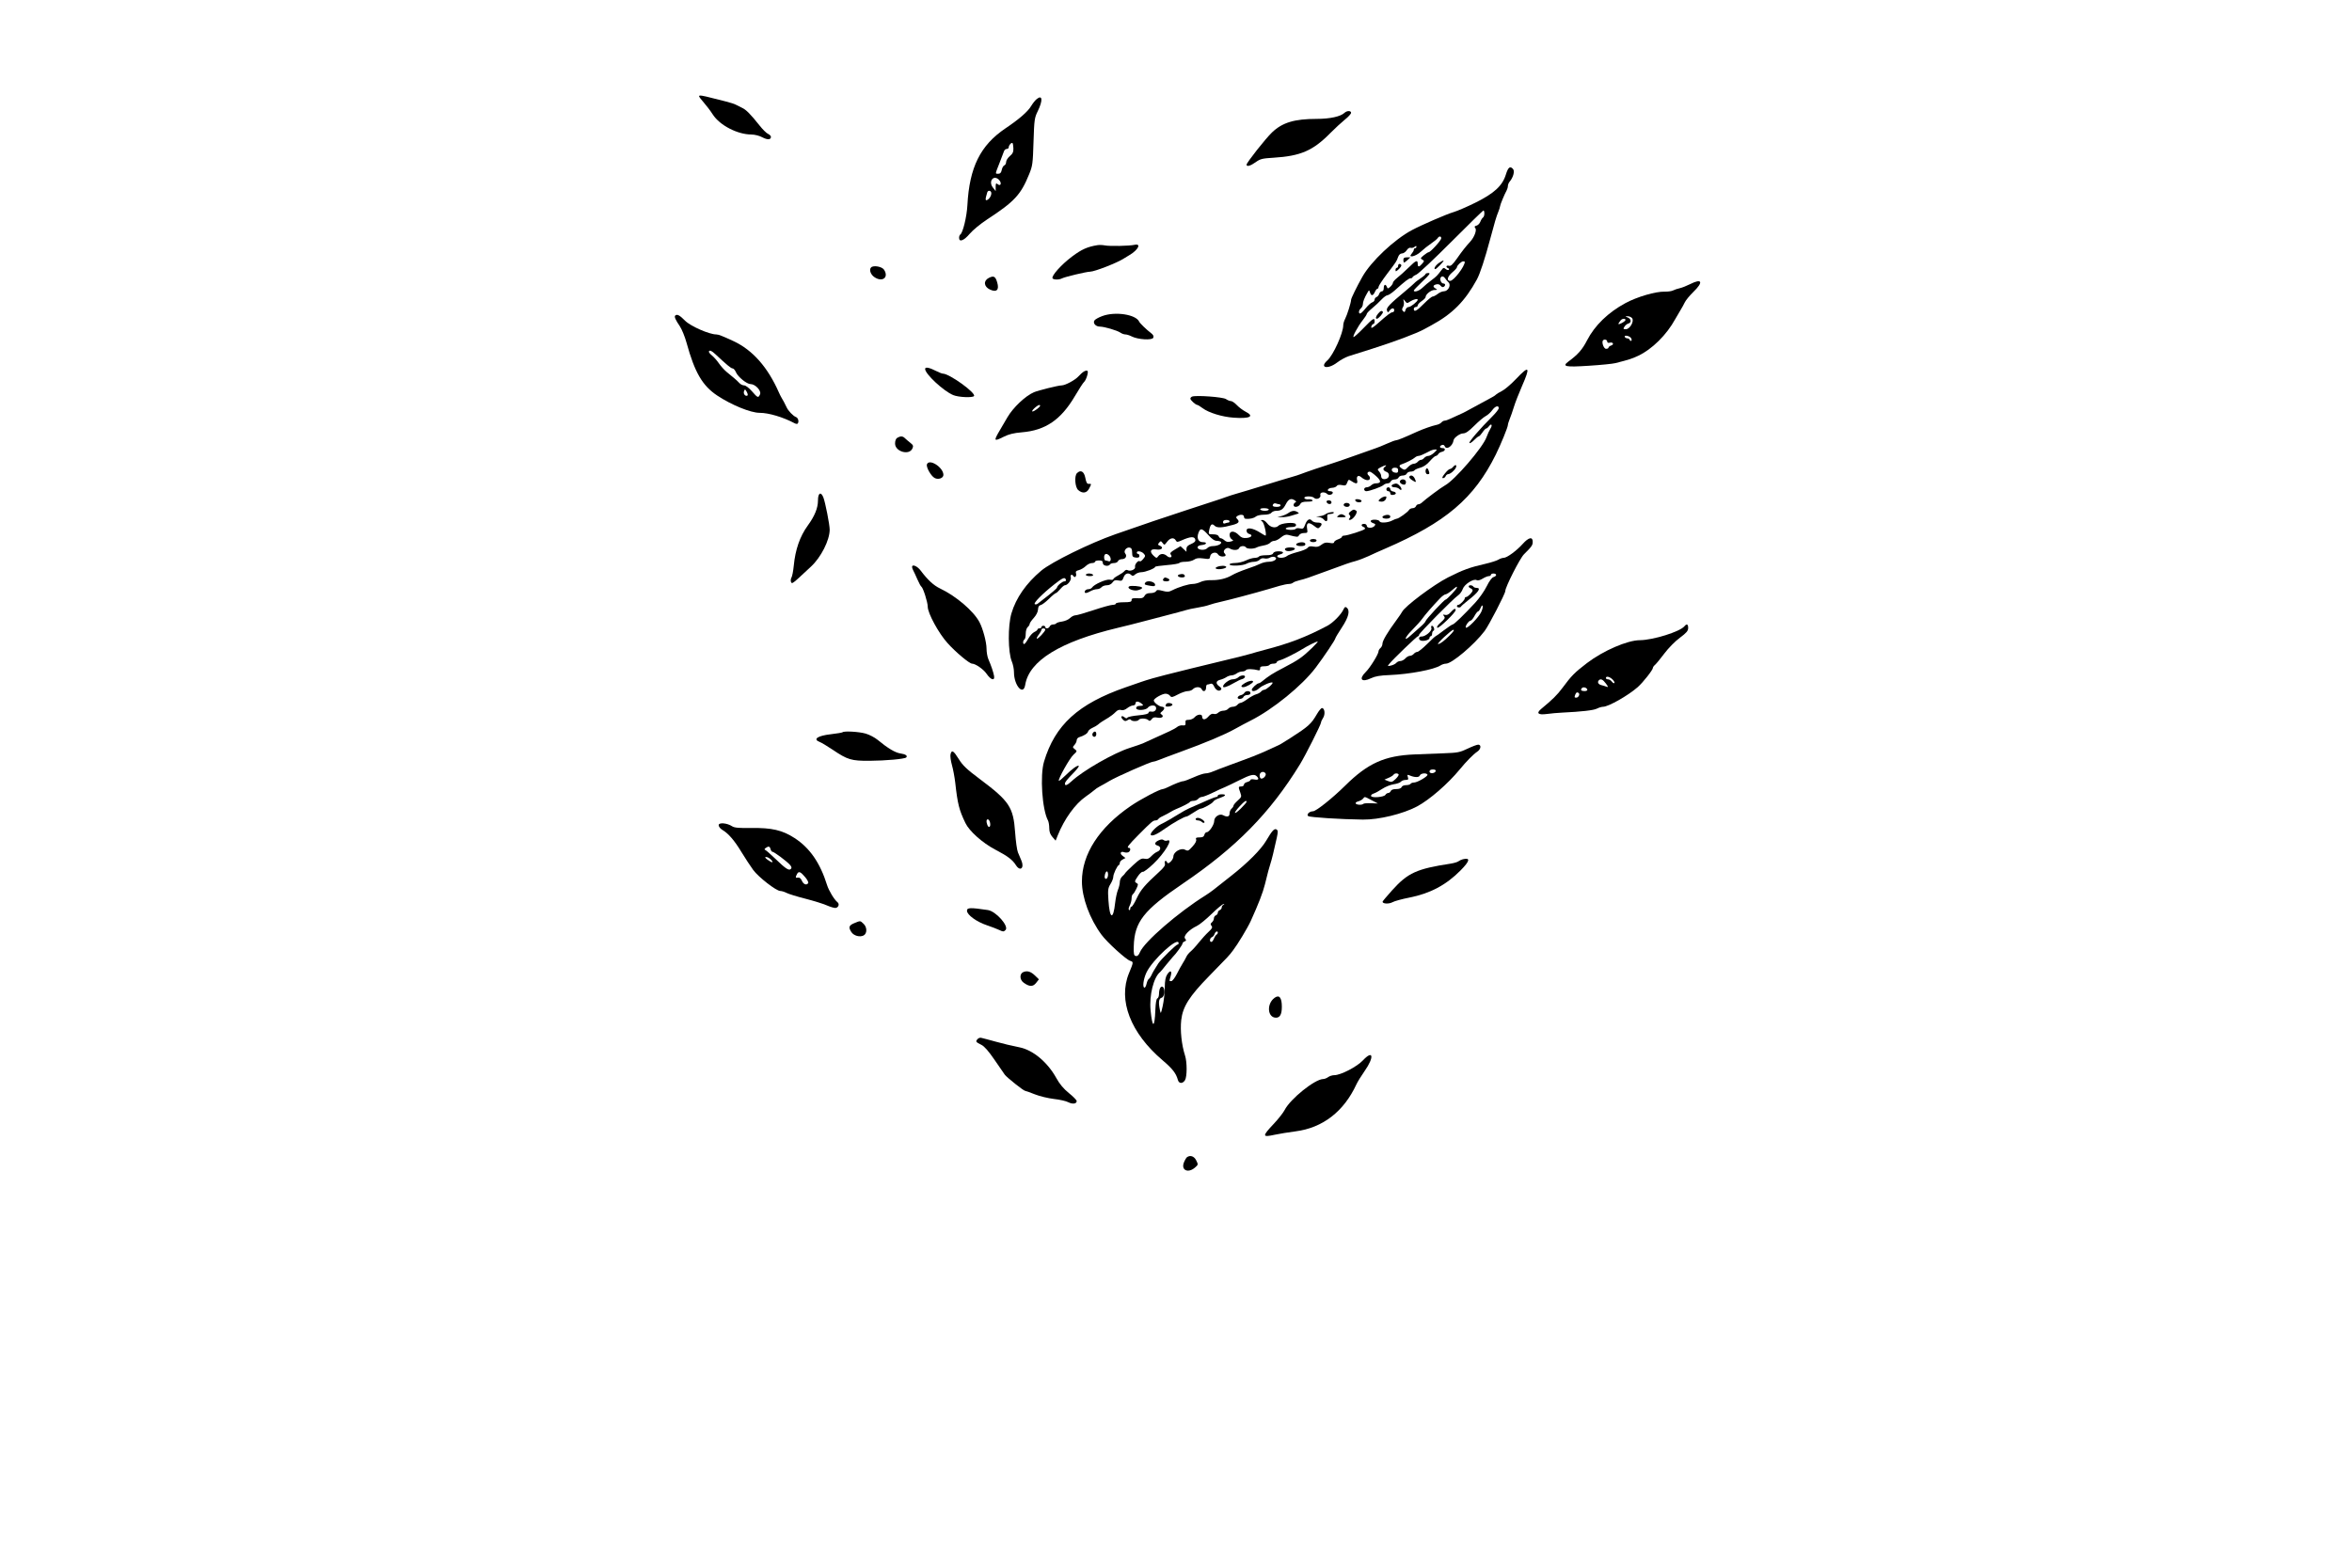
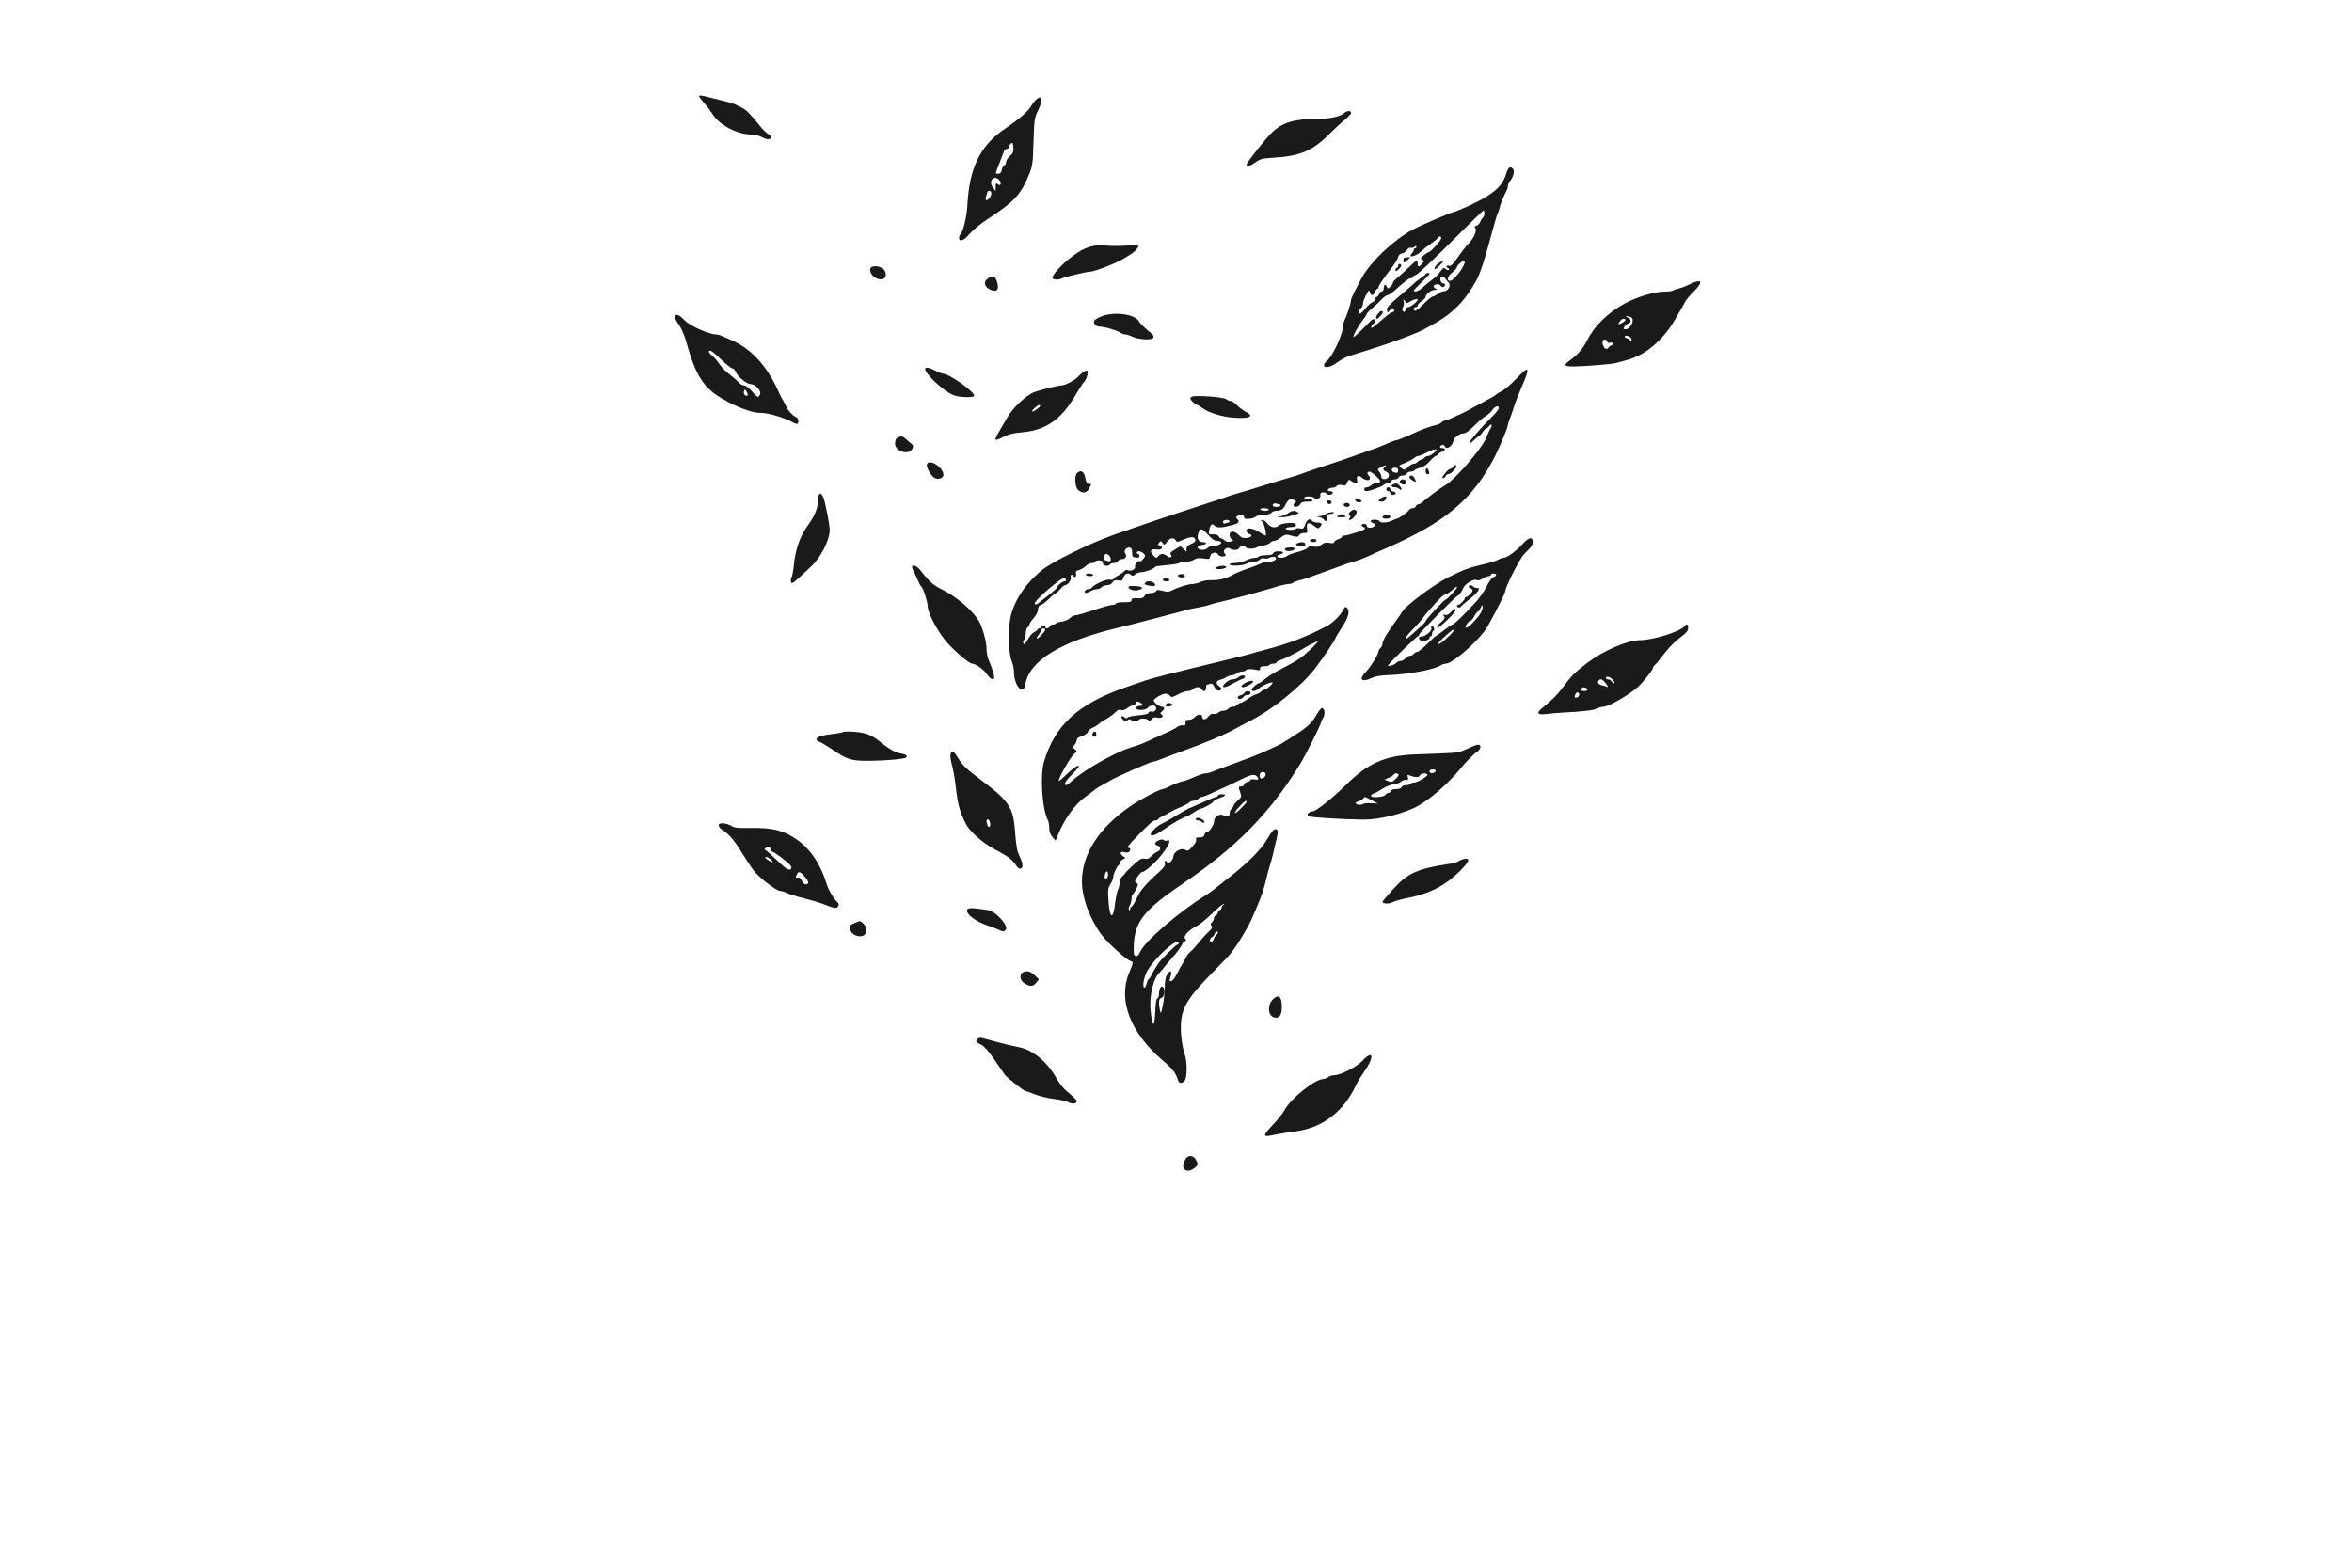
<svg xmlns="http://www.w3.org/2000/svg" version="1.0" width="1800pt" height="1200pt" viewBox="0 0 1800 1200" preserveAspectRatio="xMidYMid meet">
-   <g transform="translate(0,1200) scale(0.04,-0.04)" fill="currentColor" stroke="none">
+   <g transform="translate(0,1200) scale(0.04,-0.04)" fill="#1a1a1a" stroke="none">
    <path d="M13375 28159 c0 -12 41 -66 90 -121 49 -55 128 -159 174 -231 133 -205 470 -380 736 -381 66 -1 154 -23 209 -53 99 -52 166 -50 166 8 0 18 -25 43 -55 57 -31 13 -104 86 -164 162 -175 220 -257 303 -340 340 -43 20 -95 46 -116 58 -21 12 -105 39 -187 60 -83 20 -201 50 -263 66 -187 49 -250 58 -250 35z" />
    <path d="M19835 28104 c-29 -23 -76 -82 -106 -132 -65 -109 -229 -252 -493 -429 -479 -323 -689 -746 -727 -1468 -12 -224 -87 -534 -138 -565 -11 -7 -21 -35 -21 -61 0 -90 93 -54 204 78 59 70 209 193 333 274 522 341 643 471 802 862 67 163 72 204 85 625 14 424 18 457 83 589 99 204 88 317 -22 227z m-446 -944 c2 -67 -13 -101 -68 -147 -39 -33 -71 -83 -71 -112 0 -29 -16 -59 -35 -66 -19 -7 -41 -46 -49 -87 -11 -52 -29 -73 -65 -73 -63 0 -65 -16 21 203 40 102 79 204 87 228 8 24 32 44 53 44 21 0 38 15 38 33 0 39 54 97 73 78 7 -8 14 -53 16 -101z m-278 -599 c62 -62 37 -137 -27 -83 -27 23 -34 12 -34 -53 l0 -82 -53 68 c-92 116 11 252 114 150z m-151 -232 c22 -36 -12 -118 -62 -150 -50 -31 -52 1 -9 140 11 35 52 41 71 10z" />
    <path d="M25724 27841 c-76 -72 -280 -116 -530 -116 -428 0 -658 -69 -857 -259 -121 -115 -487 -579 -487 -617 0 -45 75 -24 174 47 87 63 126 73 344 86 515 32 752 134 1082 469 89 90 216 207 281 260 66 52 119 111 119 130 0 44 -79 44 -126 0z" />
    <path d="M28810 26656 c-66 -212 -225 -358 -585 -536 -158 -78 -344 -158 -412 -178 -128 -36 -619 -249 -800 -346 -339 -181 -782 -599 -948 -894 -105 -187 -215 -411 -215 -439 0 -50 -76 -293 -115 -367 -19 -36 -35 -90 -35 -119 0 -151 -190 -572 -304 -674 -159 -142 6 -178 186 -41 63 48 163 103 222 122 60 19 260 83 446 141 435 138 856 296 1000 376 21 12 83 46 138 75 402 218 642 460 870 878 59 110 152 392 253 771 83 311 120 438 155 520 18 45 34 93 34 107 0 26 83 227 126 304 13 24 24 62 24 85 0 24 15 60 33 82 68 80 101 199 67 240 -57 68 -95 39 -140 -107z m-410 -742 c0 -34 -12 -68 -27 -77 -14 -9 -37 -45 -50 -79 -13 -35 -46 -69 -74 -76 -39 -10 -44 -21 -22 -47 32 -38 -20 -175 -98 -260 -85 -92 -156 -182 -257 -327 -81 -114 -116 -145 -151 -134 -51 16 -65 -28 -15 -46 17 -6 23 -20 13 -31 -10 -10 -36 -4 -59 15 -35 29 -46 27 -77 -15 -83 -111 -100 -128 -195 -199 -55 -40 -132 -105 -171 -143 -63 -62 -167 -96 -167 -54 0 9 75 87 167 175 136 129 157 159 113 159 -30 0 -55 -8 -55 -19 0 -10 -42 -47 -94 -81 -51 -34 -105 -75 -118 -91 -14 -16 -93 -85 -175 -154 -302 -250 -371 -324 -352 -372 17 -43 19 -43 50 -2 39 54 89 57 89 7 0 -21 -14 -38 -31 -38 -33 -1 -101 -51 -274 -206 -112 -100 -152 -118 -129 -56 8 20 24 37 37 37 12 0 22 23 22 50 0 79 -28 62 -209 -125 -93 -96 -180 -175 -192 -175 -30 0 79 202 174 323 42 53 77 107 77 120 0 13 47 62 104 109 57 47 137 122 179 167 41 44 92 81 112 81 20 0 84 42 142 94 201 180 268 231 303 231 19 0 35 9 35 19 0 10 34 34 75 52 42 18 343 301 669 628 326 327 602 596 612 598 11 2 19 -24 19 -58z m-825 -474 c0 -38 -204 -264 -240 -266 -12 0 -55 -27 -94 -59 -65 -53 -68 -62 -29 -83 41 -23 41 -28 -2 -78 -56 -66 -85 -69 -85 -8 0 87 -31 76 -171 -63 -78 -76 -178 -167 -223 -201 -44 -35 -81 -77 -81 -94 0 -16 -22 -50 -49 -75 -46 -41 -51 -41 -66 -4 -23 62 -60 49 -60 -21 0 -38 -14 -63 -36 -63 -20 0 -42 -21 -51 -48 -8 -26 -31 -54 -51 -61 -21 -8 -37 -31 -37 -51 0 -20 -21 -43 -46 -51 -26 -8 -82 -60 -126 -114 -44 -55 -91 -100 -104 -100 -37 0 -28 65 14 100 20 17 37 52 37 76 0 48 28 120 86 221 34 58 34 58 51 6 22 -71 58 -67 93 10 15 34 37 62 49 62 12 0 21 15 21 34 0 18 70 126 156 240 191 252 188 248 218 332 16 44 43 69 75 69 27 0 68 27 90 61 23 36 55 55 76 47 19 -7 52 0 73 17 26 22 37 23 37 3 0 -15 -11 -28 -25 -28 -14 0 -25 -13 -25 -29 0 -16 -19 -50 -41 -75 -81 -90 78 -55 176 38 49 46 137 116 196 156 59 40 115 86 126 104 27 42 68 39 68 -4z m450 -451 c0 -88 -212 -364 -279 -364 -75 0 -53 85 42 164 48 40 87 84 87 96 0 34 82 112 119 114 17 0 31 -4 31 -10z m-310 -394 c53 -55 -9 -170 -93 -170 -28 0 -80 -22 -115 -50 -35 -27 -79 -50 -97 -50 -18 0 -93 -62 -167 -137 -136 -139 -193 -169 -193 -100 0 20 17 37 38 37 20 0 37 14 37 31 0 17 34 54 75 82 41 27 75 61 75 76 0 53 103 136 170 137 58 0 61 4 24 26 -59 34 -55 64 10 81 35 9 66 0 84 -26 16 -22 42 -32 58 -22 40 25 36 65 -7 65 -20 0 -43 24 -52 53 -23 72 39 112 81 53 16 -24 49 -63 72 -86z m-731 -362 c60 39 141 57 141 31 0 -32 -133 -139 -173 -139 -27 0 -52 -24 -61 -56 -11 -45 -21 -49 -46 -24 -24 24 -25 42 -2 78 16 25 23 73 15 105 -14 57 -13 58 23 11 36 -46 41 -47 103 -6z" />
    <path d="M27530 24968 c-67 -47 -108 -118 -68 -118 20 0 168 153 158 163 -6 6 -46 -14 -90 -45z" />
    <path d="M26368 24000 c-45 -53 -56 -100 -24 -100 32 1 131 117 114 134 -26 26 -44 19 -90 -34z" />
    <path d="M26850 25025 c0 -27 6 -50 14 -50 7 0 37 23 67 50 l53 50 -67 0 c-50 0 -67 -12 -67 -50z" />
    <path d="M26750 24913 c0 -21 -11 -38 -25 -38 -14 0 -25 -19 -25 -42 0 -35 10 -32 62 16 34 32 56 68 48 80 -21 34 -60 24 -60 -16z" />
    <path d="M21000 25309 c-194 -31 -304 -80 -487 -217 -203 -151 -402 -373 -375 -418 19 -30 124 -31 181 -1 56 29 466 127 538 128 87 1 522 171 643 251 21 13 70 44 110 67 169 100 231 227 96 196 -94 -22 -477 -30 -568 -11 -42 8 -104 10 -138 5z" />
    <path d="M16667 24883 c-42 -41 -12 -133 58 -183 154 -109 287 -11 189 139 -39 60 -203 89 -247 44z" />
    <path d="M18919 24682 c-107 -54 -97 -167 20 -222 129 -61 183 -8 140 136 -34 116 -66 133 -160 86z" />
    <path d="M32337 24563 c-67 -33 -156 -69 -198 -78 -42 -9 -99 -28 -126 -42 -28 -15 -101 -26 -163 -24 -175 4 -525 -98 -750 -219 -332 -179 -589 -428 -737 -716 -88 -172 -175 -271 -352 -400 -134 -99 -65 -113 391 -83 226 14 453 37 504 50 265 67 317 84 436 140 266 125 545 401 709 701 29 52 74 129 100 171 26 41 63 108 83 150 19 41 93 130 163 199 199 192 169 267 -60 151z m-1111 -651 c46 -56 -41 -212 -119 -212 -51 0 -54 6 -27 48 16 27 50 54 75 61 63 16 56 88 -11 115 -55 22 -56 23 -3 24 29 1 67 -15 85 -36z m-126 -35 c0 -13 -34 -40 -75 -61 -74 -36 -78 -24 -18 53 28 36 93 42 93 8z m101 -340 c17 -21 22 -46 12 -56 -11 -10 -25 -4 -31 13 -6 17 -26 31 -45 31 -19 0 -41 11 -49 25 -26 41 78 29 113 -13z m-451 -72 c0 -22 17 -31 47 -23 65 17 91 -34 28 -54 -27 -9 -50 -27 -50 -40 0 -13 -21 -23 -47 -23 -45 0 -90 130 -57 163 26 26 79 10 79 -23z" />
    <path d="M21088 23951 c-69 -25 -136 -63 -149 -84 -33 -52 25 -117 104 -117 83 0 333 -73 394 -116 27 -19 70 -34 95 -34 25 0 77 -16 116 -36 121 -63 397 -80 418 -26 12 31 -3 58 -50 93 -73 54 -207 182 -220 213 -62 139 -461 200 -708 107z" />
    <path d="M12918 23960 c-20 -21 5 -80 89 -203 39 -59 97 -201 129 -318 156 -567 303 -819 586 -1008 273 -181 639 -331 811 -331 175 0 449 -82 671 -200 22 -12 47 -15 56 -7 31 32 13 109 -29 125 -55 20 -153 122 -183 192 -13 29 -34 72 -48 96 -14 24 -36 64 -50 88 -14 24 -35 66 -47 94 -213 484 -501 811 -865 982 -213 99 -291 130 -333 130 -135 0 -497 159 -600 265 -102 104 -152 130 -187 95z m770 -739 c223 -208 299 -271 328 -271 19 0 48 -33 65 -74 39 -90 207 -226 279 -226 91 0 211 -129 182 -195 -34 -75 -44 -71 -156 58 -56 64 -119 112 -149 112 -28 0 -68 20 -90 44 -21 24 -66 66 -100 94 -33 27 -98 81 -144 119 -47 39 -114 114 -150 167 -36 53 -97 121 -134 151 -38 30 -63 65 -55 77 16 27 52 11 124 -56z m608 -793 c-42 -14 -79 40 -60 89 16 41 21 39 52 -17 21 -39 24 -66 8 -72z" />
    <path d="M17700 22940 c0 -96 350 -422 536 -500 101 -43 377 -55 400 -18 37 61 -473 428 -596 428 -16 0 -71 21 -122 47 -138 71 -218 86 -218 43z" />
    <path d="M20739 22891 c-27 -16 -73 -57 -104 -92 -61 -70 -254 -174 -322 -174 -62 0 -443 -94 -531 -131 -162 -69 -399 -293 -507 -479 -34 -60 -99 -170 -144 -246 -125 -212 -118 -223 73 -127 98 49 190 72 346 85 452 37 750 240 1017 695 78 132 155 252 172 266 41 34 91 192 68 214 -11 10 -41 5 -68 -11z m-839 -656 c0 -25 -111 -108 -145 -109 -18 -1 -2 27 35 62 64 59 110 79 110 47z" />
    <path d="M29006 22748 c-93 -98 -213 -201 -268 -229 -55 -28 -106 -59 -113 -68 -7 -10 -42 -34 -78 -53 -296 -160 -465 -252 -497 -270 -21 -13 -82 -42 -137 -66 -55 -24 -132 -59 -171 -78 -39 -19 -86 -34 -103 -34 -18 0 -46 -16 -62 -35 -16 -19 -59 -40 -97 -47 -75 -15 -252 -77 -367 -129 -236 -108 -373 -164 -400 -164 -18 0 -98 -29 -179 -66 -80 -36 -175 -74 -209 -85 -34 -12 -209 -73 -387 -137 -179 -64 -376 -132 -438 -151 -145 -44 -547 -181 -612 -208 -28 -12 -112 -39 -188 -60 -76 -21 -306 -91 -512 -155 -207 -64 -437 -134 -513 -155 -76 -21 -177 -54 -225 -72 -48 -18 -144 -51 -212 -72 -109 -34 -960 -315 -1175 -388 -114 -39 -584 -201 -727 -251 -480 -168 -1217 -530 -1415 -696 -288 -242 -481 -520 -569 -815 -71 -238 -67 -747 7 -923 23 -54 41 -145 41 -204 0 -257 180 -460 215 -243 75 462 668 827 1773 1092 151 36 336 82 412 103 76 20 289 76 475 124 186 48 371 98 413 111 41 13 142 35 225 48 82 13 181 36 220 51 39 15 146 44 237 64 149 33 616 157 893 238 55 16 154 45 221 65 67 19 146 35 176 35 30 0 66 11 79 24 13 13 69 34 124 47 111 27 164 45 525 178 403 148 419 154 546 189 67 19 180 62 250 95 71 34 213 98 316 142 1161 502 1703 962 2118 1800 97 196 232 526 232 568 0 17 16 67 34 112 19 46 56 150 81 233 25 82 94 259 153 394 167 380 143 410 -112 141z m-331 -559 c0 -20 -54 -90 -121 -156 -237 -236 -454 -488 -440 -510 7 -12 46 11 86 52 40 41 82 75 93 75 11 0 42 34 70 75 27 41 60 75 72 75 12 0 36 20 54 44 47 64 71 20 26 -48 -21 -33 -54 -106 -74 -162 -70 -198 -611 -825 -795 -923 -68 -36 -380 -269 -442 -329 -18 -17 -47 -32 -66 -32 -18 0 -39 -17 -47 -37 -8 -21 -37 -38 -64 -38 -27 0 -59 -16 -70 -36 -22 -39 -197 -164 -230 -164 -12 0 -54 -17 -93 -37 -79 -42 -225 -51 -238 -15 -15 40 -171 44 -171 4 0 -13 23 -31 51 -40 41 -13 46 -23 22 -52 -39 -47 -148 -46 -148 3 0 20 -22 37 -50 37 -59 0 -66 -38 -11 -60 22 -8 33 -25 25 -37 -15 -26 -336 -128 -399 -128 -22 0 -40 -10 -40 -23 0 -12 -34 -34 -75 -48 -41 -15 -75 -39 -75 -55 0 -20 -28 -24 -88 -13 -69 13 -103 5 -154 -35 -50 -39 -86 -48 -151 -36 -62 12 -93 5 -115 -24 -16 -22 -103 -58 -192 -80 -89 -23 -180 -57 -202 -76 -45 -40 -163 -47 -185 -11 -8 14 14 32 48 40 93 24 78 61 -24 61 -56 0 -94 -14 -103 -37 -10 -27 -51 -38 -135 -38 -67 0 -128 -11 -136 -25 -9 -14 -46 -25 -83 -26 -37 0 -112 -22 -167 -49 -55 -27 -148 -49 -207 -49 -58 -1 -106 -12 -106 -26 0 -38 254 -28 325 13 34 19 98 36 141 36 43 1 92 19 110 40 21 25 54 34 91 25 31 -8 79 -2 104 15 26 16 67 21 91 12 72 -27 -4 -91 -109 -91 -50 0 -122 -17 -160 -36 -38 -20 -155 -66 -262 -101 -106 -36 -232 -89 -281 -118 -112 -67 -255 -101 -408 -97 -66 2 -155 -13 -198 -35 -42 -21 -108 -38 -147 -38 -81 0 -272 -59 -390 -119 -68 -35 -98 -37 -188 -13 -88 23 -110 22 -126 -7 -12 -20 -58 -36 -106 -36 -61 0 -93 -15 -113 -52 -20 -37 -50 -50 -107 -47 -124 6 -142 2 -142 -38 0 -30 -33 -38 -150 -38 -83 0 -150 -11 -150 -25 0 -14 -28 -25 -63 -25 -35 0 -197 -45 -362 -100 -165 -55 -322 -100 -350 -100 -27 0 -74 -24 -103 -53 -29 -29 -97 -58 -150 -66 -54 -7 -104 -22 -112 -34 -7 -12 -35 -22 -62 -22 -27 0 -56 -17 -64 -37 -16 -42 -84 -52 -84 -13 0 14 -17 25 -37 25 -21 0 -38 -11 -38 -25 0 -14 -17 -25 -37 -25 -21 0 -38 -9 -38 -21 0 -12 -27 -33 -60 -48 -33 -15 -86 -73 -117 -129 -31 -56 -66 -102 -78 -102 -29 0 -25 69 5 88 14 8 25 58 25 110 0 55 16 109 38 127 20 17 37 44 37 60 0 16 35 67 78 114 48 53 80 116 82 162 3 53 18 79 51 85 26 5 97 59 158 119 61 61 121 110 132 110 11 0 48 34 83 75 34 41 75 75 89 75 54 0 130 101 114 151 -16 51 23 69 51 24 25 -42 65 0 49 51 -11 37 1 51 55 64 39 10 97 44 130 76 33 33 86 59 119 59 32 0 59 11 59 25 0 14 34 25 75 25 58 0 75 -11 75 -50 0 -54 108 -73 138 -25 8 14 43 25 77 25 34 0 68 17 76 38 8 20 42 37 75 37 69 0 103 59 62 109 -37 45 22 124 85 112 35 -6 47 -31 48 -96 1 -76 10 -88 70 -95 49 -6 69 3 69 31 0 21 -11 39 -25 39 -14 0 -25 11 -25 25 0 41 89 28 132 -19 36 -40 35 -49 -10 -103 -26 -33 -55 -53 -64 -44 -29 28 -103 -60 -91 -107 13 -49 -94 -94 -147 -61 -15 9 -40 1 -55 -18 -15 -20 -70 -58 -121 -85 -52 -27 -94 -59 -94 -72 0 -12 -30 -16 -67 -9 -69 13 -301 -89 -340 -151 -11 -17 -42 -31 -68 -31 -51 0 -90 -43 -63 -70 9 -9 50 3 92 27 41 24 101 43 132 43 32 0 72 17 89 38 17 20 63 37 102 37 43 0 84 20 108 53 29 42 53 51 111 39 66 -13 78 -6 101 59 27 78 94 98 147 45 23 -23 41 -20 76 12 26 23 78 42 117 42 75 0 263 73 263 102 0 9 101 24 225 34 123 10 231 28 239 41 8 13 61 23 119 23 58 0 131 18 163 40 42 30 86 35 178 23 114 -16 122 -14 130 41 10 71 117 97 151 36 12 -22 50 -40 84 -40 64 0 77 23 38 64 -45 46 42 127 98 92 68 -43 167 -39 184 7 16 42 105 50 129 12 19 -32 149 -33 206 -1 24 13 85 30 135 38 50 8 105 31 122 51 16 20 52 37 80 37 27 0 84 29 126 65 54 45 94 60 135 50 184 -47 190 -47 213 -6 13 23 54 41 95 41 68 0 71 5 58 84 -18 115 26 134 128 57 79 -61 85 -62 124 -19 48 54 30 78 -61 78 -37 0 -81 16 -98 36 -43 52 -95 22 -131 -77 -27 -75 -39 -84 -98 -71 -37 8 -74 5 -81 -8 -20 -31 -207 -24 -191 8 7 13 48 25 92 25 86 0 121 20 98 58 -26 42 -278 20 -327 -30 -58 -57 -159 -36 -221 48 -26 33 -65 61 -88 60 -38 -1 -38 -3 -2 -31 36 -28 89 -268 59 -268 -6 0 -54 27 -105 60 -137 87 -256 104 -256 37 0 -31 20 -57 51 -65 77 -20 44 -69 -54 -77 -66 -6 -100 8 -146 56 -80 85 -176 87 -176 3 0 -34 20 -72 43 -86 38 -21 35 -26 -26 -42 -48 -12 -83 -5 -114 24 -24 22 -56 40 -71 40 -15 0 -33 17 -41 38 -9 23 -48 37 -106 37 -89 0 -91 2 -75 80 22 111 53 136 104 84 46 -45 143 -41 355 18 109 30 129 60 75 114 -25 25 -23 36 6 55 57 36 125 28 125 -13 0 -21 14 -39 31 -41 80 -7 160 11 196 43 22 19 91 35 153 35 71 0 126 14 145 38 17 20 57 37 89 37 96 0 136 27 188 128 50 99 102 120 173 70 28 -20 30 -30 6 -39 -17 -7 -31 -29 -31 -49 0 -53 94 -42 125 15 21 39 52 50 140 50 73 0 107 9 97 26 -9 15 -46 23 -81 19 -35 -4 -69 7 -75 24 -13 39 147 43 186 4 45 -45 138 -3 120 54 -18 55 81 70 131 20 32 -32 107 -13 107 27 0 14 -23 26 -52 26 -79 0 -43 62 38 65 38 1 78 17 89 35 13 21 47 27 98 17 68 -14 82 -8 103 49 24 62 27 63 86 24 88 -58 121 -51 103 21 -19 76 24 106 80 57 67 -59 147 -75 163 -33 8 20 -2 50 -22 66 -38 32 -26 74 22 73 16 0 73 -41 126 -90 99 -92 94 -133 -17 -134 -25 0 -62 -17 -83 -37 -21 -21 -59 -38 -86 -38 -26 0 -48 -17 -48 -37 0 -21 18 -38 40 -38 62 0 293 83 331 119 18 17 53 31 78 31 25 0 52 17 60 38 8 20 42 37 75 37 33 0 67 17 75 38 8 20 43 37 79 37 35 0 70 17 78 38 8 20 41 37 73 37 32 0 65 11 73 24 8 14 59 36 113 51 62 17 127 61 182 126 47 54 98 99 113 99 15 0 37 16 48 35 11 19 41 38 67 43 68 13 81 72 17 72 -61 0 -69 38 -14 59 22 9 45 -1 53 -22 31 -82 154 1 170 114 6 47 122 130 180 130 51 0 108 39 217 148 81 81 179 164 218 184 38 20 94 70 124 112 56 79 125 100 125 39z m-1235 -851 c-37 -35 -88 -63 -113 -63 -25 0 -60 -17 -77 -37 -17 -21 -45 -38 -62 -38 -18 0 -46 -17 -63 -37 -17 -21 -53 -38 -79 -38 -27 0 -75 -29 -108 -64 -52 -56 -65 -60 -111 -31 -63 39 -66 67 -8 86 78 25 217 96 251 128 19 17 49 31 67 31 30 0 85 24 238 103 21 10 59 20 85 21 41 1 38 -8 -20 -61z m-944 -271 c-47 -36 -33 -74 35 -99 60 -22 56 -111 -6 -130 -61 -20 -100 2 -100 55 0 22 -18 60 -39 84 -37 40 -34 46 31 81 88 46 135 51 79 9z m254 -69 c0 -39 -13 -50 -56 -43 -83 11 -90 95 -8 95 48 0 64 -13 64 -52z m-2273 -648 c13 0 23 -11 23 -25 0 -14 -34 -25 -75 -25 -72 0 -94 23 -58 59 10 10 33 12 52 4 20 -7 45 -13 58 -13z m-202 -100 c0 -14 -33 -25 -74 -25 -40 0 -80 11 -88 25 -10 15 20 25 73 25 49 0 89 -11 89 -25z m-750 -225 c0 -14 -10 -25 -23 -25 -13 0 -41 -7 -62 -15 -26 -10 -40 -2 -40 25 0 26 22 40 63 40 34 0 62 -11 62 -25z m-408 -262 c70 -79 121 -113 166 -113 35 0 71 -11 79 -24 20 -33 -69 -76 -157 -76 -41 0 -88 -17 -106 -39 -41 -50 -186 -39 -186 14 0 24 29 40 81 45 94 9 111 55 19 55 -84 0 -120 73 -85 173 36 104 70 97 189 -35z m-247 -93 c6 -29 -20 -55 -81 -80 -64 -27 -89 -53 -89 -93 l0 -56 -57 54 -57 53 -107 -64 c-83 -49 -100 -71 -79 -96 43 -52 -19 -76 -72 -28 -58 52 -127 51 -167 -3 -30 -41 -34 -41 -84 3 -92 84 -69 143 48 125 104 -17 150 40 60 75 -34 13 -35 22 -8 55 30 36 36 35 67 -6 32 -44 37 -43 85 22 56 77 132 90 166 29 21 -37 31 -37 108 -3 175 79 254 83 267 13z m-1650 -300 c46 -46 39 -129 -10 -110 -21 8 -49 15 -62 15 -13 0 -23 28 -23 63 0 66 45 82 95 32z m-826 -465 c6 -17 -8 -30 -29 -30 -40 0 -139 -83 -142 -119 -1 -16 -109 -109 -278 -237 -32 -24 -72 -55 -89 -70 -17 -15 -44 -19 -58 -10 -31 19 144 197 377 381 161 127 200 142 219 85z m-394 -953 c0 -34 -146 -189 -162 -173 -8 7 9 42 37 77 27 36 50 77 50 92 0 15 17 27 38 27 20 0 37 -11 37 -23z" />
    <path d="M27800 21063 c-17 -21 -44 -38 -59 -38 -16 0 -60 -39 -98 -88 -48 -60 -59 -87 -34 -87 19 0 42 17 50 38 8 20 29 37 46 38 44 1 131 76 152 130 20 54 -15 58 -57 7z" />
    <path d="M27293 21035 c-33 -33 -19 -110 20 -110 40 0 43 14 16 83 -10 24 -26 37 -36 27z" />
    <path d="M26964 20878 c-7 -13 14 -41 48 -63 83 -54 92 -51 58 23 -28 62 -80 82 -106 40z" />
    <path d="M26786 20797 c-18 -29 30 -71 83 -72 17 0 31 23 31 50 0 55 -84 71 -114 22z" />
    <path d="M26656 20733 c-52 -21 -35 -58 27 -58 31 0 70 -13 87 -30 49 -49 62 -3 14 53 -45 52 -70 59 -128 35z" />
    <path d="M26525 20638 c0 -21 17 -38 38 -38 20 0 37 -18 37 -39 0 -27 18 -37 56 -31 69 9 65 54 -5 65 -28 5 -51 25 -51 44 0 20 -17 36 -37 36 -21 0 -38 -17 -38 -37z" />
    <path d="M26419 20465 c-60 -45 -55 -65 16 -65 49 0 90 40 90 90 0 22 -64 7 -106 -25z" />
    <path d="M25931 20421 c12 -39 119 -46 120 -8 0 13 -29 28 -65 33 -47 5 -63 -2 -55 -25z" />
    <path d="M25381 20394 c16 -48 94 -54 94 -8 0 23 -21 39 -52 39 -31 0 -48 -13 -42 -31z" />
    <path d="M25717 20359 c-26 -26 7 -59 59 -59 27 0 49 17 49 38 0 37 -77 52 -108 21z" />
    <path d="M25839 20212 c-37 -29 -42 -44 -20 -66 22 -22 22 -39 2 -63 -20 -25 -18 -33 7 -32 61 3 161 150 120 176 -46 29 -52 28 -109 -15z" />
    <path d="M24652 20184 c-32 -23 -94 -50 -137 -60 l-77 -19 85 -2 c47 -2 126 10 175 26 49 15 106 33 126 38 33 9 33 13 0 34 -54 34 -106 29 -172 -17z" />
    <path d="M25364 20162 c-27 -20 -83 -39 -125 -41 -73 -3 -73 -4 -10 -14 37 -5 81 -26 97 -46 47 -56 77 -42 69 33 -6 56 3 69 47 69 31 1 63 9 73 19 35 35 -103 16 -151 -20z" />
    <path d="M25610 20137 c-44 -33 -40 -35 46 -36 105 -1 116 10 47 47 -33 18 -59 15 -93 -11z" />
    <path d="M26481 20133 c-58 -23 -32 -58 44 -58 50 0 75 13 75 38 0 36 -56 46 -119 20z" />
    <path d="M25093 19681 c-24 -5 -37 -20 -29 -33 18 -29 104 -30 122 -1 17 28 -34 47 -93 34z" />
    <path d="M24831 19608 c-62 -24 -29 -58 57 -58 61 0 87 11 87 38 0 36 -77 47 -144 20z" />
    <path d="M24587 19500 c-8 -14 2 -32 24 -40 50 -20 164 9 164 40 0 33 -168 32 -188 0z" />
    <path d="M23289 19153 c-75 -30 -4 -58 98 -39 48 9 81 26 74 39 -17 26 -104 26 -172 0z" />
    <path d="M20775 19000 c0 -14 34 -25 76 -25 45 0 71 10 62 25 -9 14 -43 25 -77 25 -34 0 -61 -11 -61 -25z" />
    <path d="M22568 19008 c-62 -16 -28 -58 48 -58 38 0 59 12 53 30 -11 35 -41 43 -101 28z" />
    <path d="M22267 18933 c-34 -34 -15 -58 46 -58 69 0 83 36 22 60 -49 19 -48 19 -68 -2z" />
    <path d="M21911 18848 c-21 -35 -15 -38 95 -58 73 -13 94 -9 94 19 0 61 -155 94 -189 39z" />
    <path d="M21603 18778 c-44 -28 38 -78 127 -78 60 1 140 39 119 58 -27 26 -214 41 -246 20z" />
    <path d="M22806 22410 c-17 -8 -31 -25 -31 -39 0 -28 101 -119 133 -120 11 -1 56 -28 100 -61 116 -88 376 -168 596 -183 311 -22 403 25 227 115 -51 27 -127 83 -167 126 -40 42 -91 77 -113 77 -22 0 -65 17 -95 38 -56 40 -584 78 -650 47z" />
    <path d="M17169 21623 c-28 -16 -44 -56 -44 -111 0 -154 269 -232 331 -96 23 50 17 66 -40 111 -36 28 -82 68 -102 87 -41 42 -84 44 -145 9z" />
    <path d="M17735 21115 c-20 -52 76 -224 147 -262 70 -38 168 -3 168 59 0 144 -271 318 -315 203z" />
    <path d="M20605 20945 c-53 -53 -37 -270 24 -323 81 -71 163 -60 208 27 48 92 48 96 -6 92 -33 -3 -49 25 -66 115 -24 124 -89 160 -160 89z" />
    <path d="M15650 20424 c0 -146 -63 -300 -198 -485 -147 -203 -236 -458 -265 -763 -10 -103 -30 -205 -44 -228 -14 -23 -18 -61 -9 -85 14 -38 36 -26 148 77 72 67 178 165 235 218 191 177 356 503 357 705 1 92 -84 525 -121 618 -47 119 -103 87 -103 -57z" />
    <path d="M29136 19594 c-118 -132 -304 -269 -366 -269 -26 0 -72 -16 -102 -35 -31 -19 -140 -54 -243 -78 -312 -72 -426 -114 -721 -262 -276 -140 -834 -558 -879 -660 -7 -16 -58 -90 -113 -165 -164 -222 -262 -388 -262 -443 0 -28 -17 -65 -37 -82 -21 -17 -38 -46 -38 -64 0 -53 -163 -317 -247 -398 -137 -135 -77 -203 103 -117 79 38 172 54 357 61 384 16 853 105 974 185 27 18 74 33 104 33 112 0 540 362 739 625 81 107 395 714 395 764 0 75 280 627 357 703 151 150 168 175 168 241 0 101 -78 85 -189 -39z m-511 -596 c0 -15 -22 -34 -50 -41 -30 -8 -81 -76 -130 -176 -44 -90 -143 -231 -219 -313 -217 -235 -407 -418 -432 -418 -12 0 -89 -51 -169 -112 -80 -62 -152 -113 -158 -113 -7 0 -80 -67 -163 -150 -83 -82 -167 -150 -187 -150 -20 0 -50 -17 -67 -37 -17 -21 -51 -38 -74 -38 -24 0 -64 -22 -88 -50 -25 -27 -68 -50 -95 -50 -28 0 -62 -16 -78 -35 -15 -18 -60 -42 -101 -51 -67 -16 -70 -14 -37 28 63 81 532 533 553 533 11 0 20 12 20 26 0 31 656 694 745 754 35 23 76 78 91 123 30 91 210 206 267 170 20 -12 64 -1 112 28 43 27 97 49 119 49 23 0 41 11 41 25 0 14 23 25 50 25 27 0 50 -12 50 -27z m-750 -242 c-1 -25 -193 -231 -217 -231 -27 0 -381 -382 -383 -412 -1 -14 -48 -65 -104 -113 -56 -48 -136 -119 -177 -157 -144 -135 -127 -51 20 96 81 82 171 182 200 224 50 71 197 241 341 391 38 39 83 71 100 72 18 0 72 33 120 74 96 81 100 83 100 56z m464 -468 c-48 -103 -259 -319 -291 -299 -27 16 52 134 90 135 14 1 47 40 73 89 26 48 57 87 69 87 11 0 34 31 49 69 16 40 32 55 39 36 6 -17 -6 -70 -29 -117z m-607 -452 c-106 -105 -182 -161 -218 -161 -35 0 253 270 291 272 28 2 3 -36 -73 -111z" />
    <path d="M28100 18778 c0 -13 17 -29 38 -37 20 -8 37 -26 37 -40 0 -33 -92 -126 -125 -126 -14 0 -25 -11 -25 -25 0 -32 -93 -125 -125 -125 -14 0 -25 -11 -25 -25 0 -29 67 -34 79 -6 5 10 65 63 134 117 198 155 256 239 163 239 -26 0 -55 11 -63 25 -20 31 -88 33 -88 3z" />
    <path d="M27756 18284 c-39 -44 -73 -60 -108 -51 -43 11 -46 7 -20 -24 26 -31 15 -52 -63 -121 -61 -54 -83 -89 -65 -101 30 -18 350 291 350 338 0 42 -35 27 -94 -41z" />
    <path d="M27386 17980 c17 -53 -119 -167 -192 -161 -51 3 -60 -57 -11 -76 55 -21 167 11 167 47 0 19 11 35 25 35 14 0 25 22 25 48 0 26 12 52 26 57 32 10 4 95 -30 95 -14 0 -18 -20 -10 -45z" />
    <path d="M17450 19150 c0 -14 11 -45 24 -69 13 -24 49 -100 78 -168 30 -69 64 -132 76 -139 34 -22 122 -299 122 -383 0 -126 209 -510 381 -700 156 -173 417 -391 467 -391 65 0 220 -108 278 -194 82 -120 161 -142 143 -40 -14 74 -52 188 -111 325 -18 44 -33 134 -33 200 -1 124 -69 378 -135 503 -113 213 -446 498 -753 644 -124 59 -238 164 -372 343 -65 87 -165 128 -165 69z" />
    <path d="M25705 18339 c-45 -100 -200 -256 -312 -316 -406 -214 -721 -335 -1193 -458 -89 -23 -213 -58 -275 -77 -62 -19 -264 -70 -450 -114 -186 -44 -495 -119 -687 -167 -193 -49 -412 -103 -488 -122 -156 -38 -351 -94 -462 -133 -42 -14 -177 -61 -300 -104 -909 -316 -1353 -721 -1563 -1423 -80 -267 -36 -918 76 -1127 13 -25 24 -90 24 -145 0 -70 18 -121 61 -170 l61 -70 40 100 c127 316 335 605 538 745 62 43 132 96 157 118 24 23 75 57 112 76 38 19 121 66 186 105 134 80 787 368 836 368 18 0 69 16 114 35 46 19 229 88 408 153 469 170 851 331 1037 436 90 50 225 123 300 160 427 214 987 669 1248 1015 160 212 377 536 377 563 0 9 56 103 125 208 129 196 159 321 91 377 -26 21 -39 14 -61 -33z m-602 -738 c-186 -179 -261 -231 -539 -376 -218 -113 -285 -156 -432 -275 -16 -14 -39 -25 -50 -26 -33 -1 -132 -93 -132 -122 0 -46 81 -30 142 28 58 54 234 128 255 107 17 -18 -120 -137 -158 -137 -18 0 -46 -16 -62 -35 -16 -19 -57 -42 -92 -51 -34 -9 -109 -49 -165 -90 -56 -41 -116 -74 -133 -74 -17 0 -45 -17 -62 -37 -17 -21 -56 -38 -87 -38 -32 0 -71 -17 -88 -37 -17 -21 -59 -38 -92 -38 -34 0 -79 -17 -100 -38 -22 -22 -58 -32 -85 -24 -33 11 -66 -6 -106 -53 -59 -68 -117 -66 -117 4 0 53 -94 44 -143 -14 -24 -28 -74 -50 -112 -50 -57 0 -68 -10 -63 -56 4 -46 -6 -55 -55 -50 -33 4 -78 -9 -100 -27 -22 -19 -90 -58 -152 -86 -113 -52 -418 -191 -512 -233 -28 -12 -140 -51 -250 -86 -305 -97 -893 -435 -1108 -635 -85 -79 -130 -97 -130 -51 0 32 32 73 171 216 60 62 102 118 94 126 -20 21 -133 -60 -258 -185 -62 -61 -117 -106 -123 -100 -23 23 204 429 277 497 74 68 75 71 29 107 -45 35 -46 40 -7 83 23 26 42 66 42 89 0 23 20 49 44 57 96 30 164 73 174 110 5 21 43 53 84 71 41 18 88 46 106 62 36 33 97 73 203 135 40 24 99 70 130 102 39 41 72 53 108 42 33 -11 74 1 117 35 36 29 87 52 112 52 26 0 47 17 47 38 0 47 51 48 114 0 49 -37 41 -43 -51 -48 -28 -1 -50 -19 -50 -40 0 -53 186 -45 225 9 32 44 125 55 148 18 30 -48 -17 -107 -77 -95 -37 7 -59 -1 -59 -21 0 -21 -63 -38 -194 -50 -106 -9 -201 -29 -210 -44 -12 -18 -30 -16 -57 7 -56 46 -83 9 -31 -43 35 -35 52 -37 91 -12 31 19 54 21 64 5 20 -32 130 -31 150 1 21 35 146 31 182 -5 23 -23 37 -19 64 16 25 36 52 43 111 31 84 -17 135 23 77 61 -28 19 -27 29 9 56 24 19 44 47 44 63 0 15 -20 28 -44 29 -50 1 -156 82 -156 120 0 37 160 129 225 129 31 0 70 -18 86 -40 26 -35 42 -32 150 25 67 36 152 65 190 65 37 0 82 17 99 38 17 20 58 37 91 37 33 0 67 -17 75 -37 24 -62 84 -44 84 25 0 34 10 62 23 62 13 0 40 7 62 15 26 10 49 -6 68 -49 33 -73 94 -104 131 -67 18 18 10 38 -29 65 -75 53 -69 107 14 127 38 9 91 32 118 50 27 19 72 34 100 35 28 0 72 17 99 37 27 20 74 37 105 37 31 0 64 12 73 27 15 25 140 23 236 -4 24 -7 36 6 34 33 -3 34 16 44 80 44 46 0 90 11 99 25 8 14 42 25 76 25 34 0 61 11 61 25 0 13 28 31 62 40 65 16 295 130 433 215 109 67 262 143 290 144 13 1 -36 -55 -107 -123z" />
    <path d="M23691 17038 c-21 -21 -70 -38 -110 -38 -62 0 -181 -91 -181 -138 0 -31 84 -5 196 61 68 40 143 76 168 81 24 5 49 23 55 40 14 44 -82 39 -128 -6z" />
    <path d="M23819 16929 c-77 -46 -89 -79 -29 -79 48 0 185 78 185 105 0 32 -82 18 -156 -26z" />
    <path d="M23807 16740 c-11 -19 -41 -38 -67 -43 -27 -5 -53 -24 -59 -41 -15 -45 93 -39 110 7 8 20 41 37 74 37 37 0 60 15 60 38 0 47 -91 49 -118 2z" />
    <path d="M22318 16534 c-10 -9 -18 -27 -18 -40 0 -30 125 -13 132 19 6 29 -89 47 -114 21z" />
    <path d="M20917 15983 c-31 -30 -18 -83 21 -83 20 0 37 22 37 50 0 50 -27 65 -58 33z" />
    <path d="M32227 18015 c-86 -104 -600 -264 -852 -266 -240 -1 -701 -201 -1011 -437 -238 -182 -299 -244 -471 -477 -98 -132 -190 -223 -407 -402 -99 -83 -58 -118 111 -96 77 11 208 22 291 26 372 18 604 44 666 77 38 19 90 35 117 35 101 0 479 214 662 375 103 91 292 331 292 371 0 13 18 38 40 56 22 18 102 116 179 218 78 104 208 236 297 301 125 93 157 130 158 185 1 76 -27 89 -72 34z m-1375 -1017 c29 -29 45 -60 36 -69 -10 -9 -31 3 -49 27 -18 24 -50 44 -73 44 -23 0 -41 11 -41 25 0 43 73 27 127 -27z m-128 -77 c48 -64 50 -76 15 -63 -24 10 -71 24 -104 32 -58 15 -78 59 -43 93 34 34 75 15 132 -62z m-355 -115 c6 -19 -14 -31 -54 -31 -64 0 -83 24 -47 59 25 26 89 8 101 -28z m-162 -71 c24 -24 -9 -85 -47 -85 -39 0 -41 5 -20 60 16 42 41 51 67 25z" />
    <path d="M25194 16331 c-108 -186 -160 -233 -506 -455 -178 -113 -200 -126 -258 -151 -32 -14 -116 -52 -188 -86 -142 -67 -325 -138 -704 -276 -138 -50 -287 -107 -333 -127 -45 -20 -108 -36 -141 -36 -33 0 -135 -34 -226 -75 -92 -41 -183 -75 -202 -75 -35 0 -165 -51 -294 -115 -39 -19 -81 -35 -93 -35 -59 0 -425 -193 -619 -326 -603 -413 -930 -920 -930 -1441 0 -311 148 -713 375 -1021 106 -144 469 -474 548 -499 66 -21 66 -22 -23 -238 -212 -515 30 -1143 641 -1663 193 -164 260 -250 296 -381 21 -71 91 -72 135 -2 41 66 42 345 1 471 -66 206 -95 480 -73 679 30 258 153 453 534 843 388 397 372 380 457 491 88 114 280 432 339 562 147 324 232 542 271 700 57 233 80 318 103 388 26 76 73 269 125 508 24 111 23 138 -6 156 -41 25 -84 -22 -197 -214 -99 -169 -350 -422 -672 -675 -147 -115 -299 -236 -340 -268 -40 -31 -109 -80 -153 -107 -521 -325 -1168 -886 -1250 -1083 -24 -58 -49 -81 -79 -75 -38 8 -44 35 -40 188 13 464 188 688 935 1195 1028 698 1671 1352 2245 2286 104 169 403 763 403 801 0 15 18 54 40 88 44 68 30 187 -22 187 -17 0 -61 -53 -99 -119z m-981 -1132 c20 -33 -32 -99 -79 -99 -20 0 -34 26 -34 63 0 65 80 90 113 36z m-168 -54 c52 -52 33 -77 -45 -61 -41 8 -75 4 -75 -9 0 -13 -28 -31 -62 -40 -35 -8 -63 -31 -63 -50 0 -19 -22 -35 -50 -35 -58 0 -60 -7 -20 -117 28 -78 25 -86 -50 -154 -44 -39 -80 -83 -80 -97 0 -14 -17 -40 -37 -57 -21 -17 -38 -58 -38 -91 0 -64 -46 -76 -126 -33 -67 35 -168 -32 -168 -112 0 -71 -95 -214 -142 -214 -18 0 -39 -22 -46 -50 -10 -37 -34 -50 -93 -50 -64 0 -77 -8 -65 -40 10 -26 -15 -75 -69 -134 -78 -87 -89 -91 -146 -61 -77 40 -219 -44 -220 -130 0 -64 -102 -164 -118 -116 -18 52 -62 35 -45 -18 12 -36 -17 -77 -117 -168 -266 -243 -345 -336 -420 -495 -42 -90 -87 -163 -100 -163 -14 0 -25 -18 -25 -39 0 -21 -10 -32 -23 -25 -14 9 -9 44 12 83 20 38 36 99 36 136 0 37 11 74 24 82 14 8 44 55 67 104 39 83 40 91 1 113 -37 21 -35 33 25 123 36 55 80 95 96 89 17 -7 110 63 206 155 214 203 386 490 265 444 -22 -9 -54 -5 -71 9 -20 17 -51 15 -96 -6 -79 -36 -87 -82 -17 -100 67 -18 63 -89 -6 -116 -31 -12 -83 -50 -116 -86 -46 -49 -75 -60 -130 -49 -59 11 -92 -7 -215 -120 -80 -74 -150 -144 -155 -156 -5 -12 -30 -40 -56 -62 -26 -22 -47 -70 -47 -107 0 -36 -16 -104 -36 -151 -19 -47 -43 -158 -53 -247 -37 -340 -105 -314 -129 49 -13 198 -8 232 39 309 30 47 54 109 54 138 0 54 74 212 106 226 11 4 19 24 19 43 0 19 24 47 54 63 l54 29 -57 43 c-61 46 -33 94 38 66 20 -7 53 -7 74 1 41 16 51 84 12 84 -52 0 -19 45 185 251 248 250 276 274 325 274 20 0 44 12 53 27 9 14 41 37 71 49 29 13 76 37 104 53 99 58 125 72 162 87 124 50 252 116 264 136 8 13 40 23 72 23 32 0 72 17 89 38 17 20 49 37 72 37 22 0 114 36 203 79 89 43 196 93 238 109 41 17 165 77 275 132 212 107 284 123 332 75z m-195 -490 c0 -11 -51 -69 -112 -130 -136 -133 -151 -96 -19 46 91 99 131 124 131 84z m-2650 -1391 c0 -63 -37 -106 -60 -69 -18 30 11 130 38 130 12 0 22 -27 22 -61z m2206 -581 c-17 -6 -31 -28 -31 -48 0 -20 -17 -43 -37 -51 -21 -8 -38 -30 -38 -50 0 -20 -17 -42 -37 -50 -21 -8 -38 -34 -38 -59 0 -24 -17 -58 -38 -75 -29 -25 -31 -39 -8 -67 24 -29 13 -52 -57 -116 -48 -44 -131 -136 -186 -204 -54 -69 -125 -146 -157 -172 -32 -26 -68 -71 -81 -101 -13 -29 -45 -86 -71 -127 -27 -42 -78 -135 -114 -207 -37 -72 -83 -131 -102 -131 -43 0 -42 -7 -13 94 30 104 -5 125 -64 37 -34 -51 -47 -118 -49 -256 -1 -103 -19 -261 -39 -350 -35 -156 -37 -159 -54 -78 -31 152 -21 221 33 235 56 15 73 176 22 207 -38 24 -71 -36 -72 -131 0 -43 -14 -83 -31 -89 -20 -7 -33 -82 -39 -221 -13 -352 -57 -357 -91 -10 -29 290 58 638 184 737 9 7 61 69 115 138 55 68 112 136 126 150 54 49 186 232 186 257 0 13 18 32 40 40 34 13 35 22 8 55 -39 47 78 171 227 241 48 22 175 126 282 230 107 104 208 188 225 187 23 -1 23 -5 -1 -15z m-106 -532 c0 -12 -12 -30 -27 -39 -14 -9 -36 -44 -49 -77 -12 -33 -34 -60 -48 -60 -40 0 -31 75 11 91 20 7 43 35 51 61 16 49 62 67 62 24z m-750 -201 c0 -14 -8 -25 -19 -25 -31 -1 -317 -282 -370 -362 -79 -123 -108 -173 -133 -229 -14 -30 -36 -61 -50 -69 -13 -9 -32 -49 -41 -90 -9 -41 -26 -75 -39 -75 -43 0 -23 162 36 288 115 245 616 703 616 562z" />
    <path d="M23300 14775 c0 -14 -13 -25 -28 -25 -24 0 -175 -63 -522 -219 -48 -21 -132 -68 -187 -103 -105 -67 -264 -158 -350 -200 -97 -47 -221 -180 -194 -207 28 -28 119 13 281 129 149 106 362 225 403 225 11 0 70 34 131 75 61 41 123 75 138 75 45 0 232 105 244 138 6 16 57 45 112 63 126 42 147 74 48 74 -42 0 -76 -11 -76 -25z" />
    <path d="M22875 14325 c0 -14 20 -25 45 -25 25 0 58 -13 75 -30 16 -16 37 -21 47 -12 23 23 -68 90 -123 91 -24 1 -44 -10 -44 -24z" />
    <path d="M16120 15987 c-7 -7 -106 -24 -219 -37 -260 -29 -356 -96 -217 -149 33 -12 144 -79 247 -148 286 -193 357 -214 707 -212 309 2 671 35 700 64 33 32 -13 63 -111 77 -97 13 -240 98 -437 261 -54 44 -156 98 -229 119 -125 36 -413 53 -441 25z" />
    <path d="M28076 15672 c-146 -70 -190 -78 -450 -87 -159 -6 -412 -15 -563 -22 -572 -24 -892 -168 -1326 -597 -245 -242 -558 -491 -616 -491 -68 0 -130 -62 -92 -92 30 -24 621 -62 1046 -67 306 -4 767 108 1038 252 239 128 590 433 816 708 126 154 263 292 335 340 71 46 82 134 17 134 -24 -1 -116 -35 -205 -78z m-607 -428 c-16 -48 -119 -55 -119 -8 0 25 23 39 65 39 40 0 60 -12 54 -31z m-709 -64 c6 -11 -20 -51 -59 -88 -64 -60 -80 -64 -143 -39 l-70 28 79 34 c43 18 86 45 95 59 19 31 80 34 98 6z m551 -3 c18 -28 -191 -152 -258 -152 -27 0 -57 -11 -65 -25 -9 -14 -48 -25 -87 -25 -40 0 -77 -16 -85 -37 -9 -24 -47 -38 -103 -38 -57 0 -95 -14 -104 -37 -8 -21 -29 -38 -48 -38 -18 0 -43 -16 -54 -35 -25 -44 -261 -65 -275 -23 -5 16 16 37 48 47 32 9 106 50 166 90 60 40 158 79 219 88 60 8 122 30 138 49 15 19 56 34 89 34 51 0 59 9 44 54 -14 45 -10 50 30 34 101 -43 183 -44 199 -3 16 43 123 55 146 17z m-1069 -490 l121 -63 -131 5 c-72 3 -139 -2 -148 -12 -26 -26 -129 -21 -146 7 -8 14 13 32 47 40 35 9 76 32 92 51 37 44 23 46 165 -28z" />
    <path d="M18186 15566 c-8 -32 4 -125 27 -206 23 -81 51 -232 63 -335 46 -412 74 -524 195 -775 74 -155 326 -380 568 -507 243 -128 331 -194 398 -299 82 -129 167 -56 104 90 -19 43 -48 112 -65 154 -18 41 -42 214 -54 384 -34 482 -110 596 -672 1017 -254 190 -330 262 -406 385 -102 164 -135 183 -158 92z m759 -1324 c9 -73 -30 -92 -55 -27 -25 65 -17 115 16 104 17 -6 35 -40 39 -77z" />
    <path d="M13750 14209 c0 -27 31 -67 70 -90 116 -68 232 -202 367 -426 71 -116 171 -269 223 -340 102 -139 442 -403 519 -403 27 0 81 -17 120 -37 40 -21 202 -71 361 -111 159 -41 342 -98 405 -126 64 -28 138 -51 164 -51 61 0 90 74 44 110 -60 46 -166 222 -199 328 -133 425 -331 712 -624 901 -232 150 -435 197 -824 191 -237 -3 -324 4 -367 32 -98 65 -259 78 -259 22z m993 -459 c7 -27 23 -50 36 -50 31 0 271 -179 332 -247 35 -40 41 -61 20 -82 -37 -37 -98 3 -301 199 -86 83 -171 157 -187 164 -22 9 -20 19 7 39 55 39 78 33 93 -23z m7 -200 c28 -27 38 -50 23 -50 -15 0 -56 23 -91 50 -47 37 -53 50 -23 50 23 0 64 -22 91 -50z m658 -339 c39 -47 64 -96 55 -110 -30 -48 -90 -26 -120 43 -20 46 -46 67 -74 61 -51 -10 -54 4 -19 71 32 58 67 44 158 -65z" />
    <path d="M27988 13557 c-28 -7 -65 -25 -84 -39 -18 -15 -86 -35 -150 -45 -649 -99 -818 -176 -1118 -509 -95 -106 -177 -203 -182 -215 -15 -44 117 -54 188 -14 39 22 183 61 321 88 398 78 706 241 982 521 179 181 193 249 43 213z" />
    <path d="M18501 12571 c1 -79 183 -211 383 -278 84 -28 190 -69 235 -90 72 -35 84 -35 119 -1 72 72 -182 360 -338 383 -338 50 -400 48 -399 -14z" />
    <path d="M16344 12334 c-103 -43 -114 -80 -55 -171 47 -71 162 -102 235 -64 69 38 68 159 -4 225 -64 60 -56 59 -176 10z" />
    <path d="M19581 11399 c-77 -31 -75 -147 4 -204 110 -80 178 -81 238 -5 l54 69 -70 68 c-83 81 -150 102 -226 72z" />
    <path d="M24387 10906 c-157 -113 -138 -381 26 -381 77 0 112 66 112 209 0 175 -49 236 -138 172z" />
    <path d="M18700 10112 c-37 -45 -32 -52 79 -108 55 -27 138 -123 246 -281 89 -132 179 -262 200 -290 44 -57 360 -308 389 -308 11 0 94 -30 184 -66 90 -36 255 -76 365 -89 110 -12 235 -40 277 -63 82 -42 160 -31 160 23 0 18 -67 86 -149 152 -102 83 -177 172 -241 288 -168 304 -447 537 -705 588 -144 29 -323 71 -442 105 -69 19 -154 42 -188 51 -34 8 -81 20 -103 26 -22 6 -54 -6 -72 -28z" />
    <path d="M26078 9710 c-117 -125 -427 -285 -550 -285 -37 0 -90 -17 -117 -37 -27 -20 -70 -37 -96 -37 -159 -3 -627 -379 -736 -592 -27 -53 -123 -175 -214 -271 -220 -234 -217 -256 24 -203 82 18 261 47 399 65 520 67 924 380 1164 900 22 48 93 163 158 256 187 267 164 413 -32 204z" />
    <path d="M22711 7856 c-14 -10 -41 -55 -59 -100 -60 -148 78 -214 210 -100 64 55 65 58 25 138 -40 80 -113 106 -176 62z" />
  </g>
</svg>
